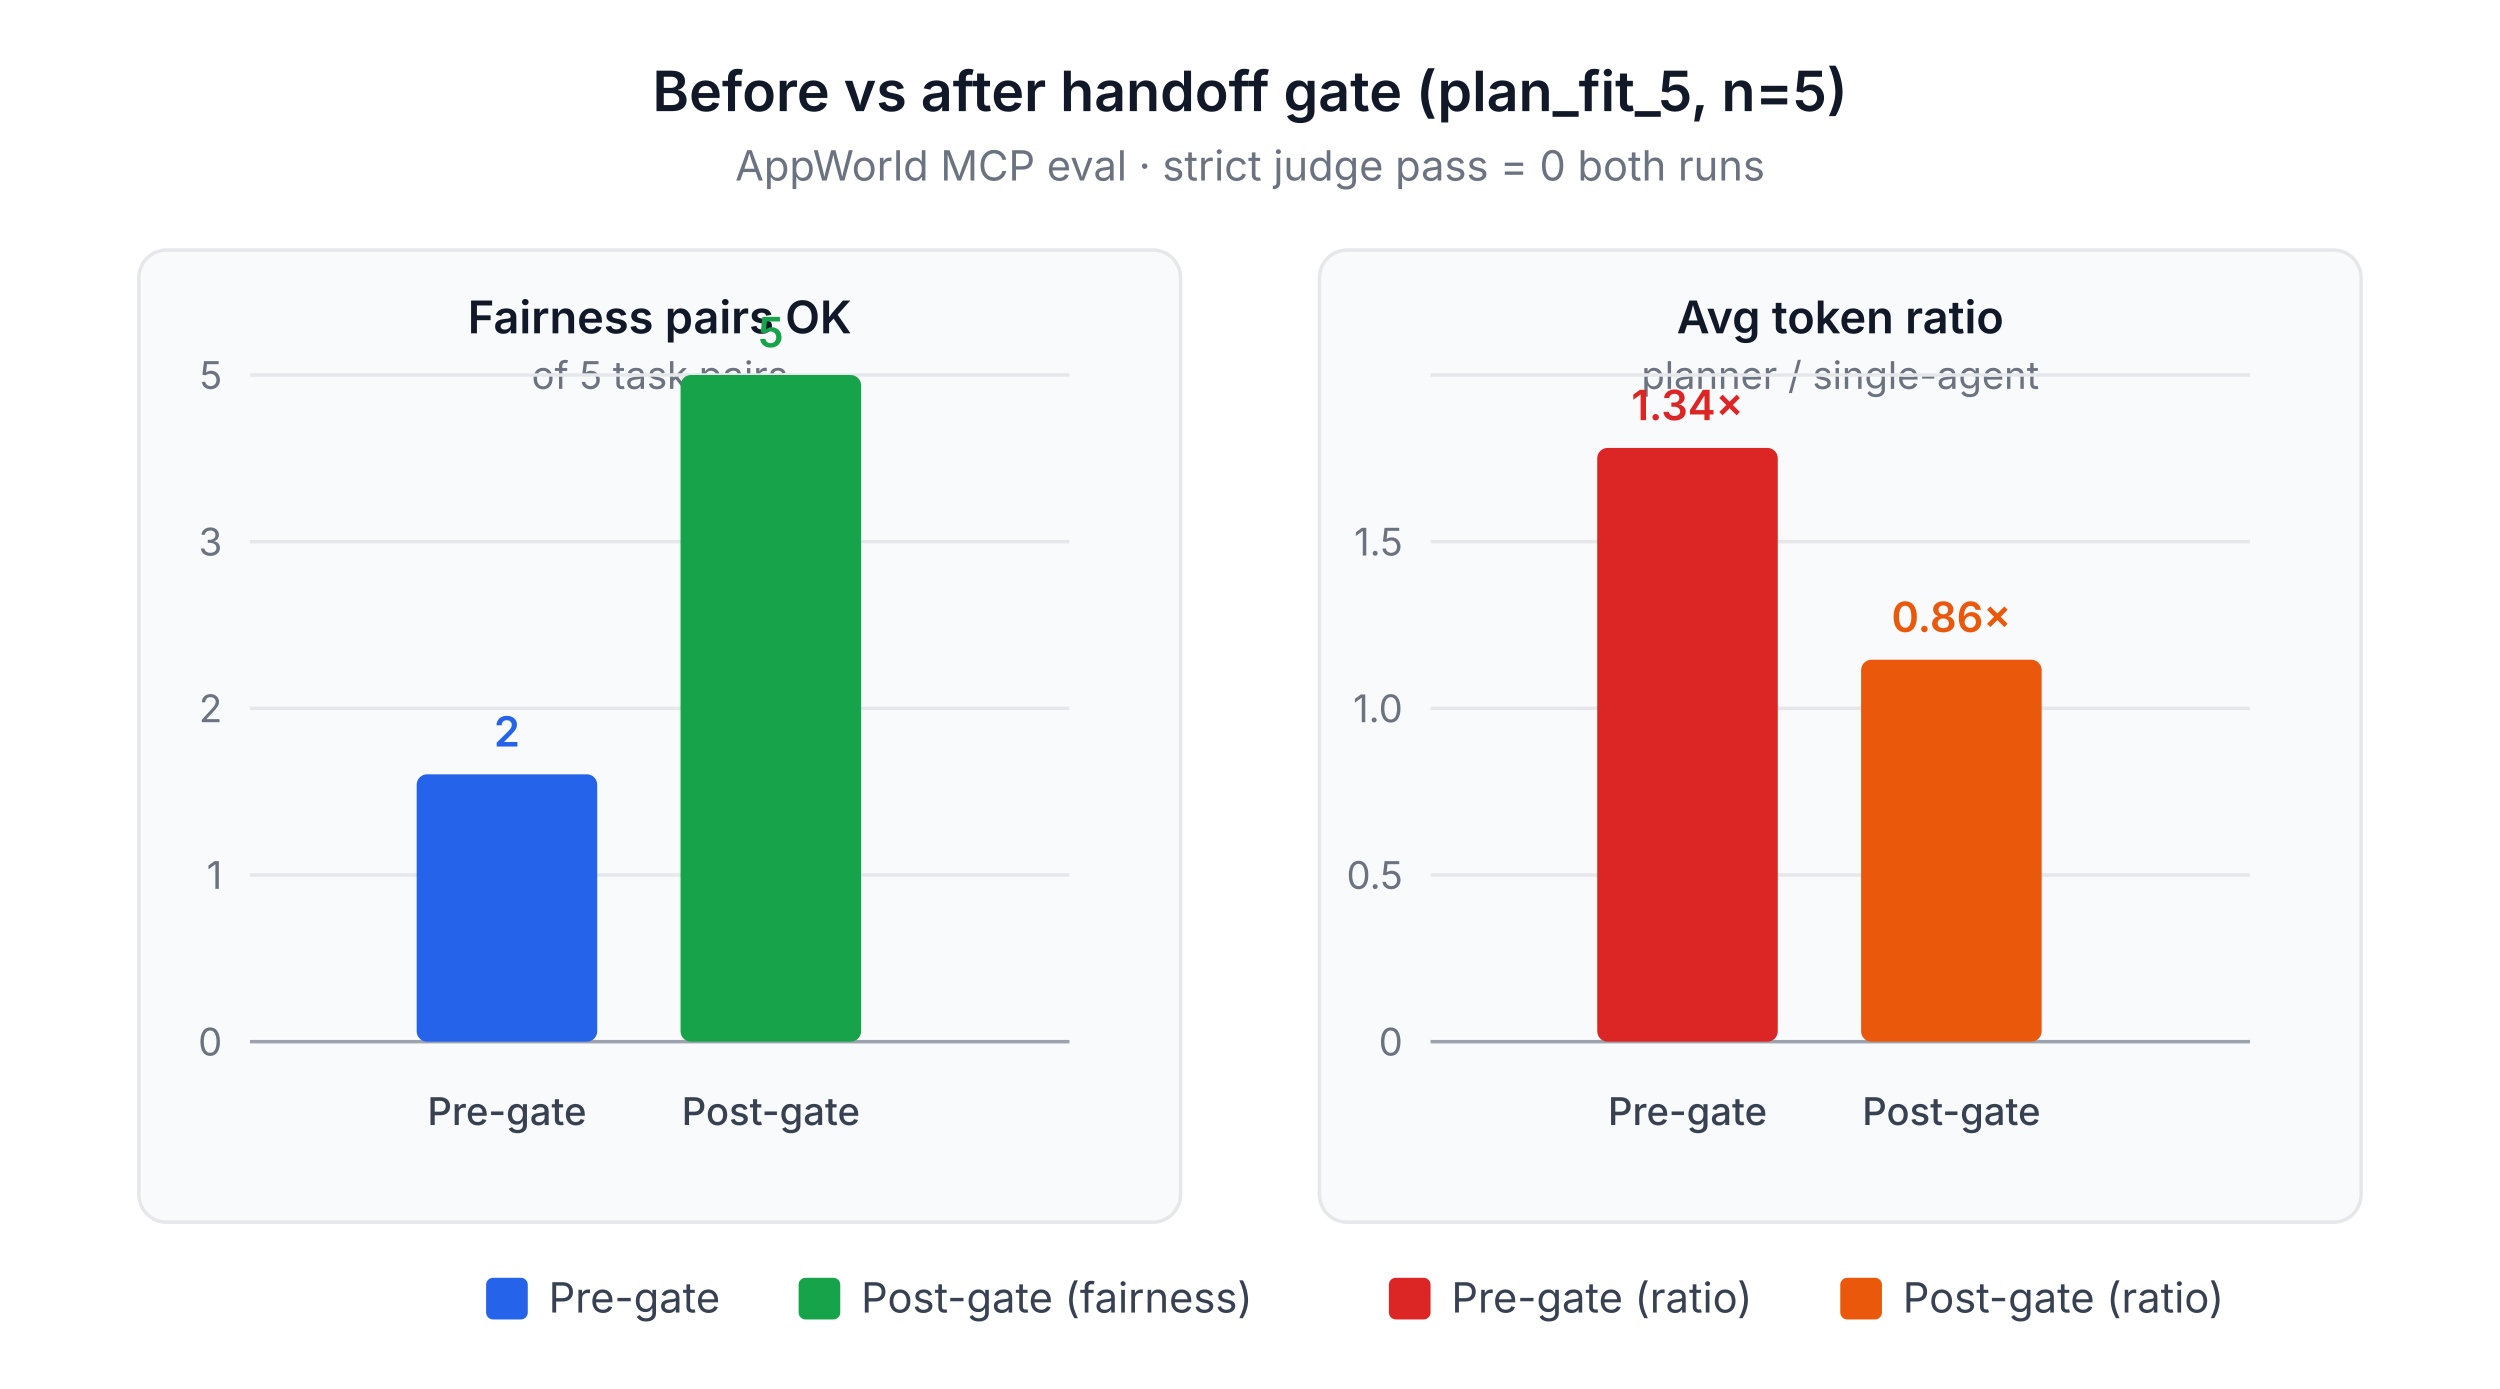
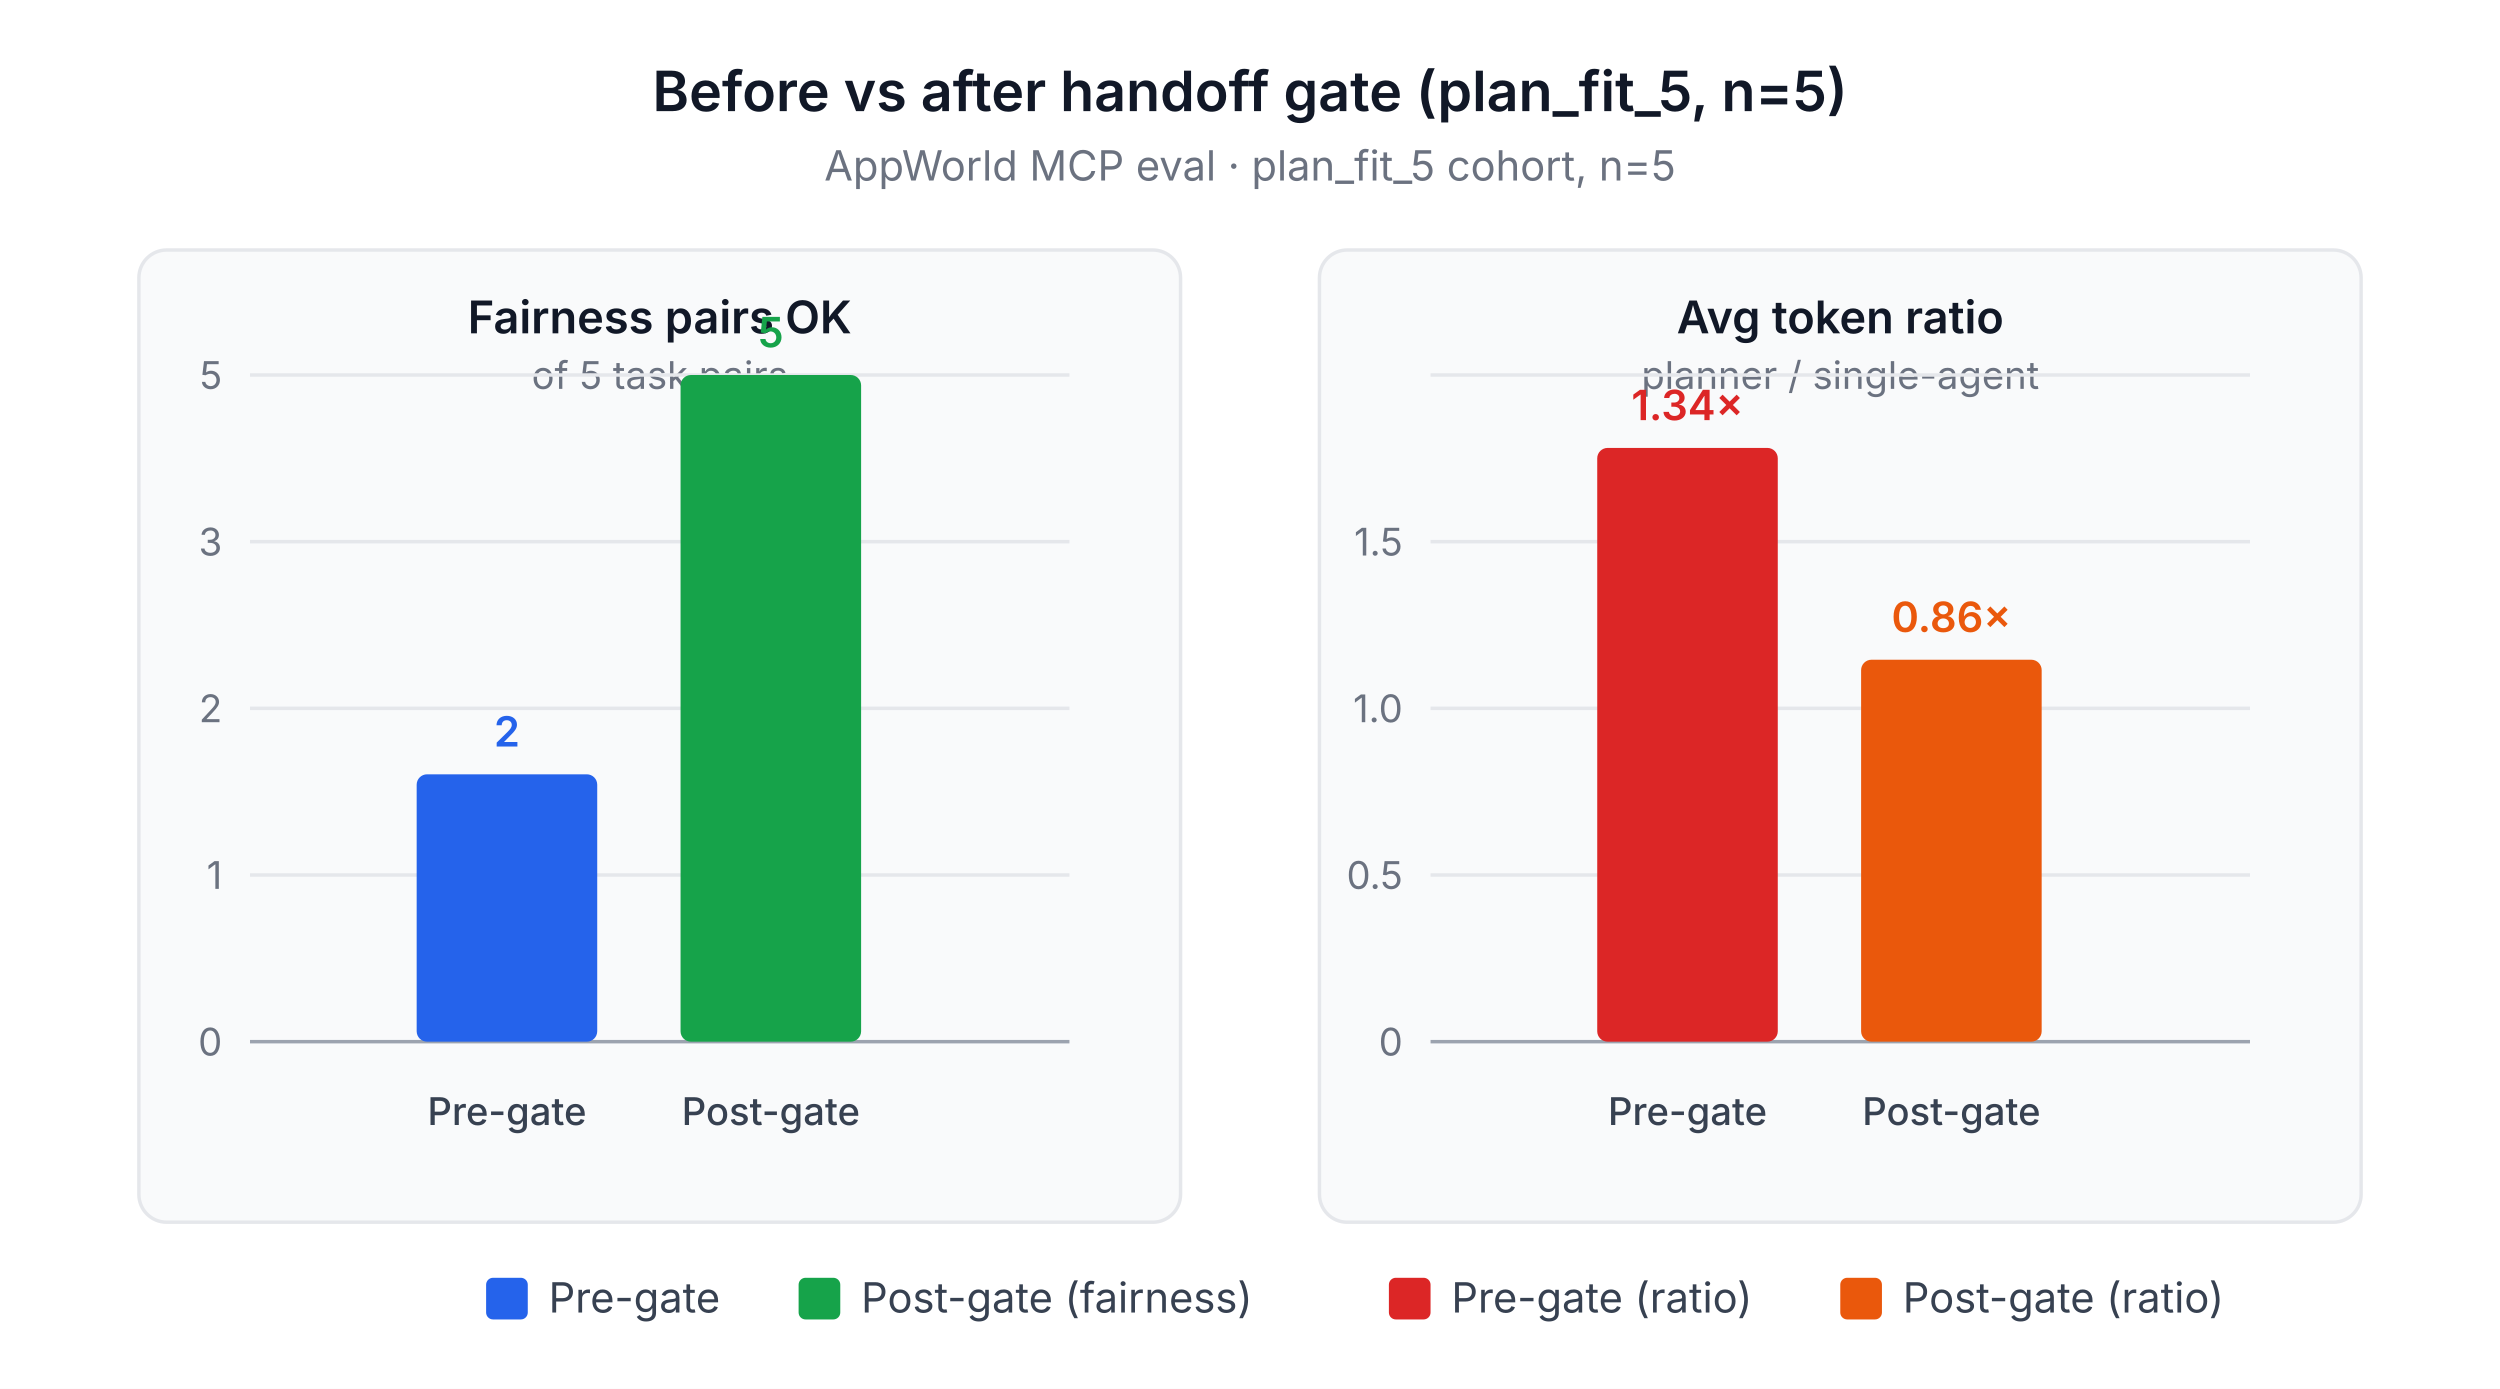
<svg xmlns="http://www.w3.org/2000/svg" viewBox="0 0 720 400" role="img" aria-labelledby="title desc">
  <defs>
    <style>
      .title { font: 600 16px -apple-system, BlinkMacSystemFont, "Segoe UI", sans-serif; fill: #111827; }
      .subtitle { font: 400 12px -apple-system, BlinkMacSystemFont, "Segoe UI", sans-serif; fill: #6b7280; }
      .panel-title { font: 600 13px -apple-system, BlinkMacSystemFont, "Segoe UI", sans-serif; fill: #111827; }
      .axis { font: 400 11px -apple-system, BlinkMacSystemFont, "Segoe UI", sans-serif; fill: #6b7280; }
      .label { font: 500 11px -apple-system, BlinkMacSystemFont, "Segoe UI", sans-serif; fill: #374151; }
      .value { font: 600 12px -apple-system, BlinkMacSystemFont, "Segoe UI", sans-serif; }
      .legend { font: 400 12px -apple-system, BlinkMacSystemFont, "Segoe UI", sans-serif; fill: #374151; }
      .grid { stroke: #e5e7eb; stroke-width: 1; }
      .baseline { stroke: #9ca3af; stroke-width: 1; }
      .panel { fill: #f9fafb; stroke: #e5e7eb; stroke-width: 1; rx: 8; }
    </style>
  </defs>
  <rect width="720" height="400" fill="#ffffff" />
  <text x="360" y="32" text-anchor="middle" class="title">Before vs after handoff gate (plan_fit_5, n=5)</text>
-   <text x="360" y="52" text-anchor="middle" class="subtitle">AppWorld MCP eval · strict judge pass = 0 both runs</text>
+   <text x="360" y="52" text-anchor="middle" class="subtitle">AppWorld MCP eval · plan_fit_5 cohort, n=5</text>
  <rect x="40" y="72" width="300" height="280" fill="#f9fafb" stroke="#e5e7eb" stroke-width="1" rx="8" />
  <text x="190" y="96" text-anchor="middle" class="panel-title">Fairness pairs OK</text>
  <text x="190" y="112" text-anchor="middle" class="axis">of 5 task pairs</text>
  <line x1="72" y1="300" x2="308" y2="300" class="baseline" />
  <line x1="72" y1="252" x2="308" y2="252" class="grid" />
  <line x1="72" y1="204" x2="308" y2="204" class="grid" />
  <line x1="72" y1="156" x2="308" y2="156" class="grid" />
  <line x1="72" y1="108" x2="308" y2="108" class="grid" />
  <text x="64" y="304" text-anchor="end" class="axis">0</text>
  <text x="64" y="256" text-anchor="end" class="axis">1</text>
  <text x="64" y="208" text-anchor="end" class="axis">2</text>
  <text x="64" y="160" text-anchor="end" class="axis">3</text>
  <text x="64" y="112" text-anchor="end" class="axis">5</text>
  <rect x="120" y="223" width="52" height="77" fill="#2563eb" rx="3" />
  <rect x="196" y="108" width="52" height="192" fill="#16a34a" rx="3" />
  <text x="146" y="215" text-anchor="middle" class="value" fill="#2563eb">2</text>
  <text x="222" y="100" text-anchor="middle" class="value" fill="#16a34a">5</text>
  <text x="146" y="324" text-anchor="middle" class="label">Pre-gate</text>
  <text x="222" y="324" text-anchor="middle" class="label">Post-gate</text>
  <rect x="380" y="72" width="300" height="280" fill="#f9fafb" stroke="#e5e7eb" stroke-width="1" rx="8" />
  <text x="530" y="96" text-anchor="middle" class="panel-title">Avg token ratio</text>
  <text x="530" y="112" text-anchor="middle" class="axis">planner / single-agent</text>
  <line x1="412" y1="300" x2="648" y2="300" class="baseline" />
  <line x1="412" y1="252" x2="648" y2="252" class="grid" />
  <line x1="412" y1="204" x2="648" y2="204" class="grid" />
  <line x1="412" y1="156" x2="648" y2="156" class="grid" />
  <line x1="412" y1="108" x2="648" y2="108" class="grid" />
  <text x="404" y="304" text-anchor="end" class="axis">0</text>
  <text x="404" y="256" text-anchor="end" class="axis">0.5</text>
  <text x="404" y="208" text-anchor="end" class="axis">1.0</text>
  <text x="404" y="160" text-anchor="end" class="axis">1.5</text>
  <rect x="460" y="129" width="52" height="171" fill="#dc2626" rx="3" />
  <rect x="536" y="190" width="52" height="110" fill="#ea580c" rx="3" />
  <text x="486" y="121" text-anchor="middle" class="value" fill="#dc2626">1.34×</text>
  <text x="562" y="182" text-anchor="middle" class="value" fill="#ea580c">0.86×</text>
  <text x="486" y="324" text-anchor="middle" class="label">Pre-gate</text>
  <text x="562" y="324" text-anchor="middle" class="label">Post-gate</text>
  <rect x="140" y="368" width="12" height="12" fill="#2563eb" rx="2" />
  <text x="158" y="378" class="legend">Pre-gate</text>
  <rect x="230" y="368" width="12" height="12" fill="#16a34a" rx="2" />
  <text x="248" y="378" class="legend">Post-gate (fairness)</text>
  <rect x="400" y="368" width="12" height="12" fill="#dc2626" rx="2" />
  <text x="418" y="378" class="legend">Pre-gate (ratio)</text>
  <rect x="530" y="368" width="12" height="12" fill="#ea580c" rx="2" />
  <text x="548" y="378" class="legend">Post-gate (ratio)</text>
</svg>
